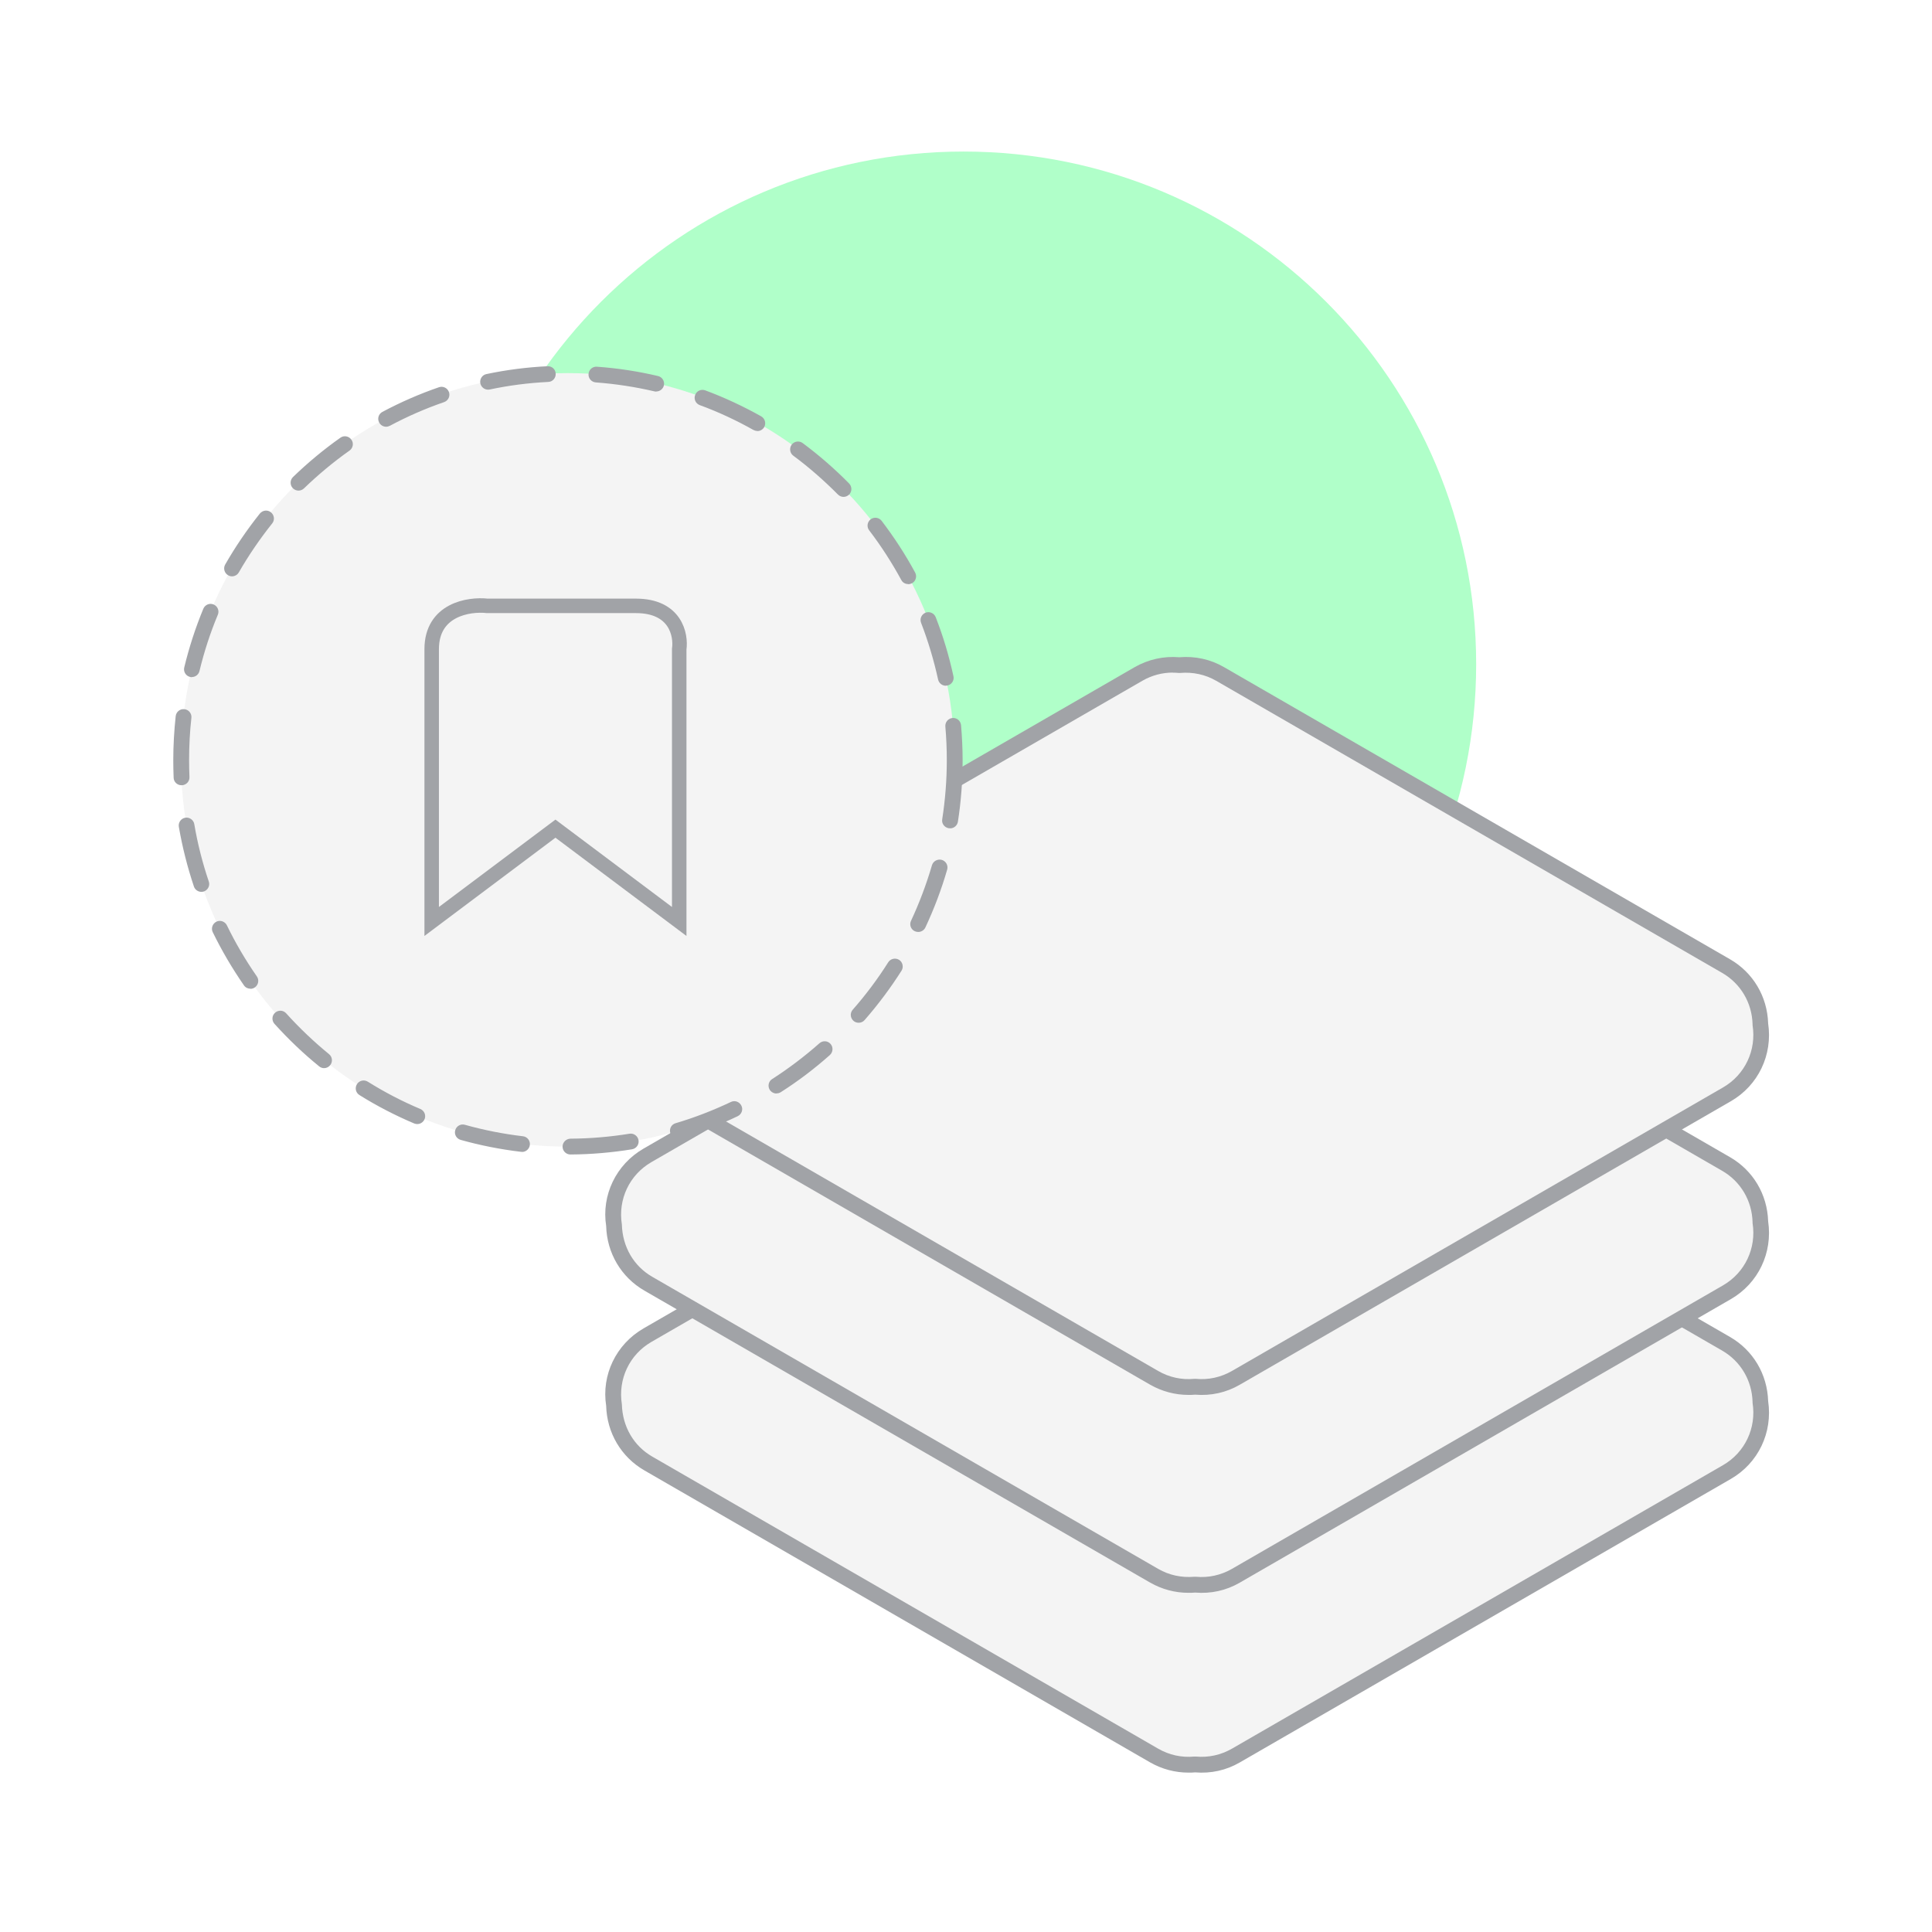
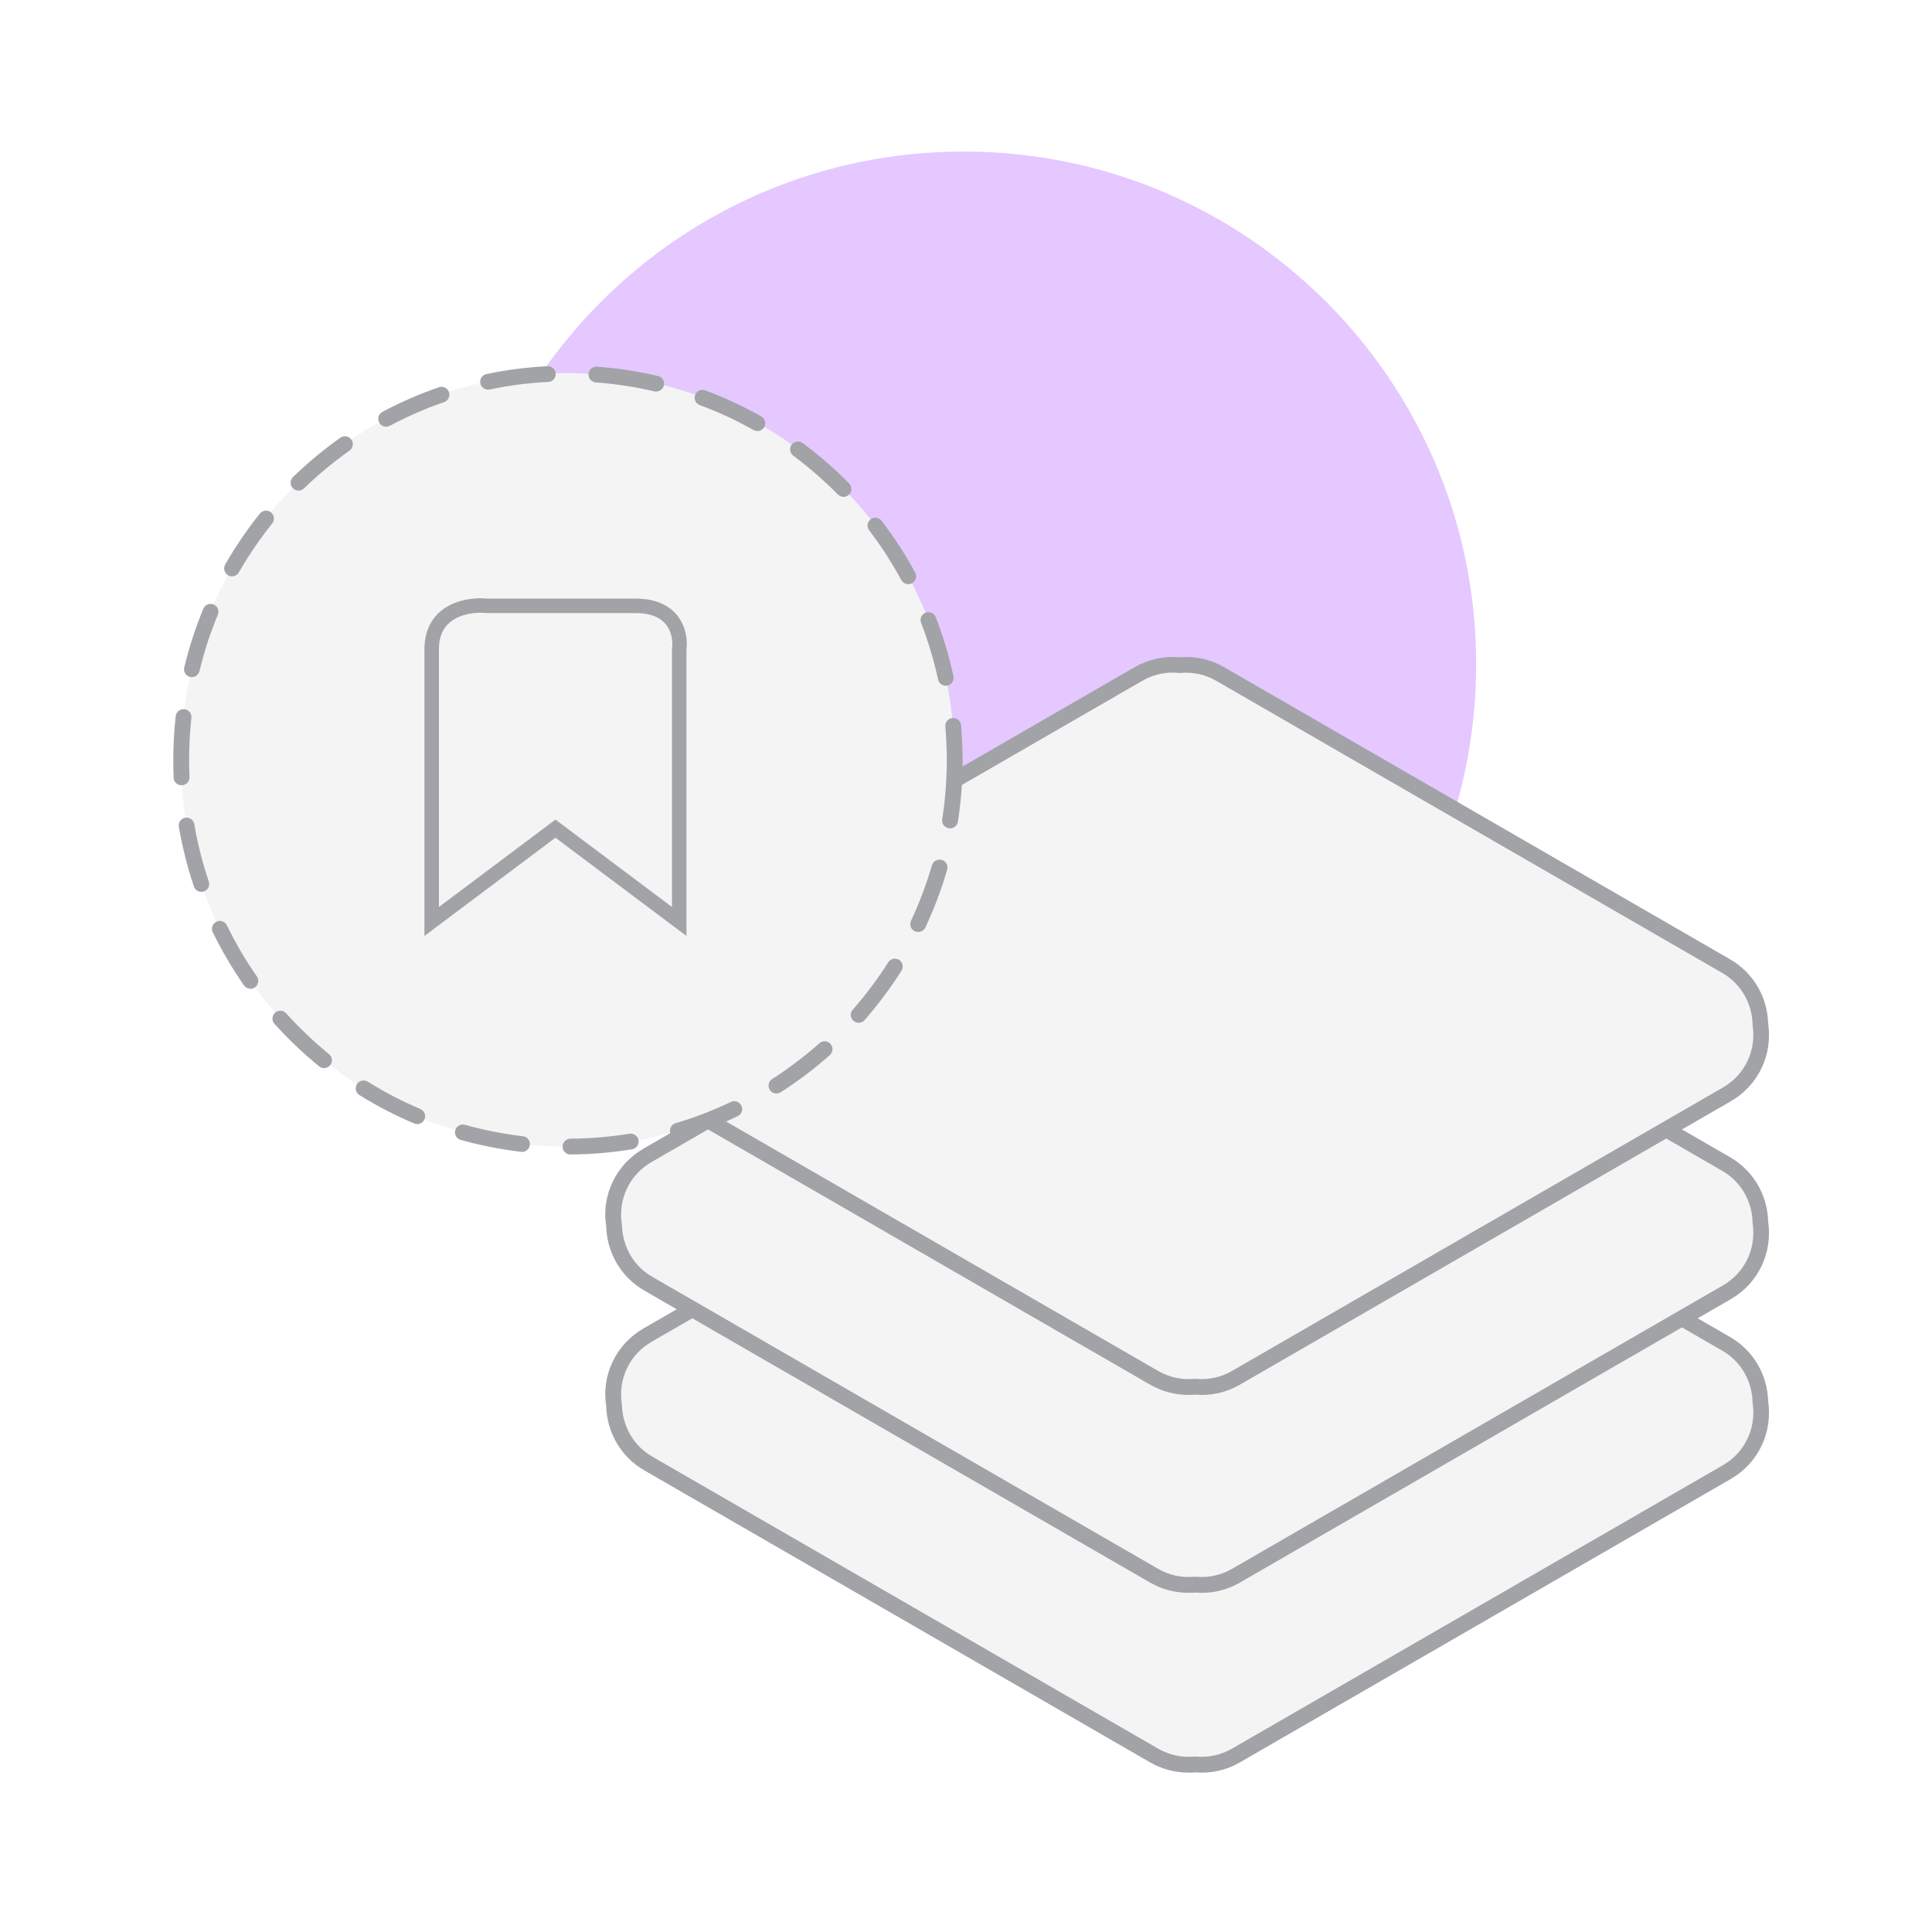
<svg xmlns="http://www.w3.org/2000/svg" width="160" height="160" viewBox="0 0 160 160" fill="none">
-   <path d="M79.8 97.45C103.245 97.45 122.25 78.445 122.25 55C122.25 31.556 103.245 12.55 79.8 12.55C56.356 12.55 37.35 31.556 37.35 55C37.35 78.445 56.356 97.45 79.8 97.45Z" fill="#B0FFC9" />
+   <path d="M79.8 97.45C103.245 97.45 122.25 78.445 122.25 55C122.25 31.556 103.245 12.55 79.8 12.55C56.356 12.55 37.35 31.556 37.35 55C37.35 78.445 56.356 97.45 79.8 97.45Z" fill="#E4C8FF" />
  <path d="M145.78 116.08C145.73 114.16 144.73 112.31 142.95 111.28L101.05 87.09C99.99 86.48 98.81 86.25 97.68 86.36C96.55 86.26 95.37 86.48 94.31 87.09L53.64 110.57C51.54 111.78 50.51 114.13 50.87 116.4C50.92 118.32 51.92 120.17 53.7 121.2L95.6 145.39C96.66 146 97.84 146.23 98.97 146.12C100.1 146.22 101.28 146 102.34 145.39L143.01 121.91C145.11 120.7 146.14 118.35 145.78 116.08Z" fill="#F4F4F4" />
  <path d="M98.42 146.8C97.31 146.8 96.23 146.51 95.26 145.96L53.36 121.77C51.44 120.66 50.26 118.66 50.2 116.42C49.8 113.88 51.01 111.33 53.3 110.01L93.97 86.53C95.09 85.88 96.37 85.6 97.67 85.71C98.97 85.6 100.25 85.88 101.37 86.53L143.27 110.72C145.18 111.82 146.36 113.8 146.43 116.03C146.82 118.64 145.61 121.17 143.34 122.48L102.67 145.96C101.55 146.61 100.28 146.89 98.97 146.78C98.79 146.8 98.61 146.8 98.43 146.8H98.42ZM97.13 86.98C96.25 86.98 95.39 87.21 94.62 87.65L53.95 111.13C52.13 112.18 51.17 114.21 51.5 116.29C51.55 118.16 52.49 119.75 54.02 120.63L95.92 144.82C96.82 145.34 97.85 145.57 98.91 145.47H98.97H99.03C100.08 145.57 101.11 145.34 102.02 144.82L142.69 121.34C144.51 120.29 145.47 118.26 145.14 116.18V116.1C145.09 114.32 144.15 112.73 142.62 111.85L100.72 87.66C99.82 87.14 98.79 86.92 97.73 87.01H97.67H97.61C97.45 86.99 97.29 86.99 97.13 86.99V86.98Z" fill="#A1A3A7" />
  <path d="M145.78 101.19C145.73 99.27 144.73 97.42 142.95 96.39L101.05 72.2C99.99 71.59 98.81 71.36 97.68 71.47C96.55 71.37 95.37 71.59 94.31 72.2L53.64 95.68C51.54 96.89 50.51 99.24 50.87 101.51C50.92 103.43 51.92 105.28 53.7 106.31L95.6 130.5C96.66 131.11 97.84 131.34 98.97 131.23C100.1 131.33 101.28 131.11 102.34 130.5L143.01 107.02C145.11 105.81 146.14 103.46 145.78 101.19Z" fill="#F4F4F4" />
  <path d="M98.42 131.91C97.31 131.91 96.23 131.62 95.26 131.07L53.36 106.88C51.44 105.77 50.26 103.77 50.2 101.53C49.8 98.99 51.01 96.44 53.3 95.12L93.97 71.64C95.09 70.99 96.37 70.71 97.67 70.82C98.97 70.71 100.25 70.99 101.37 71.64L143.27 95.83C145.18 96.93 146.36 98.91 146.43 101.14C146.82 103.75 145.61 106.28 143.34 107.59L102.67 131.07C101.55 131.72 100.28 132 98.97 131.89C98.79 131.91 98.61 131.91 98.43 131.91H98.42ZM97.13 72.09C96.25 72.09 95.39 72.32 94.62 72.76L53.95 96.24C52.13 97.29 51.17 99.32 51.5 101.4C51.55 103.27 52.49 104.86 54.02 105.74L95.92 129.93C96.82 130.45 97.85 130.67 98.91 130.58H98.97H99.03C100.08 130.68 101.11 130.45 102.02 129.93L142.69 106.45C144.51 105.4 145.47 103.37 145.14 101.29V101.21C145.09 99.43 144.15 97.84 142.62 96.96L100.72 72.77C99.82 72.25 98.79 72.03 97.73 72.12H97.67H97.61C97.45 72.1 97.29 72.1 97.13 72.1V72.09Z" fill="#A1A3A7" />
  <path d="M145.78 84.8C145.73 82.88 144.73 81.03 142.95 80L101.05 55.81C99.99 55.2 98.81 54.97 97.68 55.08C96.55 54.98 95.37 55.2 94.31 55.81L53.64 79.29C51.54 80.5 50.51 82.85 50.87 85.12C50.92 87.04 51.92 88.89 53.7 89.92L95.6 114.11C96.66 114.72 97.84 114.95 98.97 114.84C100.1 114.94 101.28 114.72 102.34 114.11L143.01 90.63C145.11 89.42 146.14 87.07 145.78 84.8Z" fill="#F4F4F4" />
  <path d="M98.42 115.52C97.31 115.52 96.23 115.23 95.26 114.68L53.36 90.49C51.44 89.38 50.26 87.38 50.2 85.14C49.8 82.6 51.01 80.05 53.3 78.73L93.97 55.25C95.09 54.61 96.37 54.32 97.67 54.43C98.97 54.32 100.25 54.6 101.37 55.25L143.27 79.44C145.18 80.54 146.36 82.52 146.43 84.75C146.82 87.36 145.61 89.89 143.34 91.2L102.67 114.68C101.55 115.33 100.28 115.61 98.97 115.5C98.79 115.52 98.61 115.52 98.43 115.52H98.42ZM97.13 55.7C96.25 55.7 95.39 55.93 94.62 56.37L53.95 79.85C52.13 80.9 51.17 82.93 51.5 85.01C51.55 86.88 52.49 88.47 54.02 89.35L95.92 113.54C96.82 114.06 97.85 114.29 98.91 114.19H98.97H99.03C100.08 114.29 101.11 114.06 102.02 113.54L142.69 90.06C144.51 89.01 145.47 86.98 145.14 84.9V84.82C145.09 83.04 144.15 81.45 142.62 80.57L100.72 56.38C99.82 55.86 98.79 55.64 97.73 55.73H97.67H97.61C97.45 55.71 97.29 55.71 97.13 55.71V55.7Z" fill="#A1A3A7" />
  <path d="M47.02 94.96C64.71 94.96 79.05 80.62 79.05 62.93C79.05 45.24 64.71 30.9 47.02 30.9C29.331 30.9 14.99 45.24 14.99 62.93C14.99 80.62 29.331 94.96 47.02 94.96Z" fill="#F4F4F4" />
  <path d="M46 68.625L35.75 76.312V53.763C35.75 50.483 38.825 50.004 40.362 50.175H52.663C55.943 50.175 56.421 52.567 56.25 53.763V76.312L46 68.625Z" stroke="#A1A3A7" stroke-width="1.2" />
  <path d="M47.24 95.61C46.88 95.61 46.59 95.32 46.59 94.96C46.59 94.6 46.88 94.31 47.24 94.3C48.88 94.29 50.52 94.15 52.13 93.89C52.48 93.83 52.82 94.07 52.88 94.43C52.94 94.78 52.7 95.12 52.34 95.18C50.67 95.45 48.96 95.6 47.25 95.61H47.24ZM43.24 95.39C43.24 95.39 43.19 95.39 43.16 95.39C41.47 95.19 39.78 94.86 38.15 94.4C37.8 94.3 37.6 93.94 37.7 93.6C37.8 93.25 38.16 93.05 38.5 93.15C40.07 93.59 41.69 93.91 43.31 94.1C43.67 94.14 43.92 94.47 43.88 94.82C43.84 95.15 43.56 95.4 43.23 95.4L43.24 95.39ZM56.13 94.3C55.85 94.3 55.59 94.12 55.51 93.83C55.41 93.48 55.6 93.12 55.95 93.02C57.51 92.56 59.05 91.96 60.53 91.26C60.85 91.1 61.24 91.24 61.4 91.57C61.56 91.89 61.42 92.28 61.09 92.44C59.56 93.17 57.95 93.79 56.32 94.27C56.26 94.29 56.2 94.3 56.13 94.3ZM34.55 93.09C34.47 93.09 34.38 93.07 34.3 93.04C32.74 92.38 31.21 91.59 29.77 90.69C29.46 90.5 29.37 90.1 29.56 89.79C29.75 89.48 30.15 89.39 30.46 89.58C31.85 90.45 33.31 91.21 34.81 91.84C35.14 91.98 35.3 92.36 35.16 92.69C35.05 92.94 34.81 93.09 34.56 93.09H34.55ZM64.3 90.56C64.09 90.56 63.88 90.45 63.75 90.26C63.56 89.96 63.64 89.55 63.95 89.36C65.32 88.48 66.64 87.48 67.86 86.4C68.13 86.16 68.54 86.18 68.78 86.45C69.02 86.72 68.99 87.13 68.73 87.37C67.46 88.5 66.09 89.54 64.66 90.45C64.55 90.52 64.43 90.55 64.31 90.55L64.3 90.56ZM26.84 88.46C26.7 88.46 26.55 88.41 26.43 88.31C25.11 87.24 23.87 86.05 22.73 84.79C22.49 84.52 22.51 84.11 22.78 83.87C23.05 83.63 23.46 83.65 23.7 83.92C24.79 85.13 25.99 86.27 27.25 87.3C27.53 87.53 27.57 87.94 27.34 88.22C27.21 88.38 27.02 88.46 26.83 88.46H26.84ZM71.11 84.7C70.96 84.7 70.8 84.65 70.68 84.54C70.41 84.3 70.38 83.89 70.62 83.62C71.7 82.39 72.69 81.07 73.56 79.69C73.75 79.39 74.16 79.3 74.46 79.49C74.76 79.68 74.85 80.09 74.66 80.39C73.75 81.82 72.72 83.2 71.6 84.48C71.47 84.63 71.29 84.7 71.11 84.7ZM20.73 81.88C20.52 81.88 20.32 81.78 20.2 81.6C19.23 80.2 18.36 78.72 17.62 77.2C17.46 76.88 17.6 76.49 17.92 76.33C18.24 76.17 18.63 76.31 18.79 76.63C19.5 78.1 20.34 79.52 21.27 80.86C21.48 81.16 21.4 81.56 21.11 81.77C21 81.85 20.87 81.89 20.74 81.89L20.73 81.88ZM76.04 77.18C75.95 77.18 75.85 77.16 75.76 77.12C75.43 76.97 75.29 76.58 75.45 76.25C76.14 74.77 76.72 73.23 77.18 71.66C77.28 71.31 77.65 71.12 77.99 71.21C78.34 71.31 78.54 71.67 78.44 72.02C77.97 73.65 77.36 75.26 76.64 76.8C76.53 77.04 76.29 77.18 76.05 77.18H76.04ZM16.68 73.86C16.41 73.86 16.15 73.69 16.06 73.42C15.52 71.81 15.1 70.15 14.81 68.47C14.75 68.12 14.99 67.78 15.34 67.72C15.69 67.66 16.03 67.9 16.09 68.25C16.36 69.86 16.77 71.46 17.29 73C17.41 73.34 17.22 73.71 16.88 73.83C16.81 73.85 16.74 73.86 16.67 73.86H16.68ZM78.67 68.59C78.67 68.59 78.6 68.59 78.57 68.59C78.21 68.53 77.97 68.2 78.03 67.85C78.28 66.24 78.41 64.6 78.41 62.96C78.41 62.03 78.37 61.09 78.29 60.17C78.26 59.81 78.52 59.5 78.88 59.46C79.24 59.43 79.55 59.69 79.59 60.05C79.67 61.01 79.72 61.99 79.72 62.96C79.72 64.66 79.59 66.38 79.33 68.05C79.28 68.37 79 68.6 78.69 68.6L78.67 68.59ZM15.03 65.03C14.68 65.03 14.39 64.76 14.38 64.41C14.36 63.93 14.35 63.44 14.35 62.96C14.35 61.74 14.42 60.52 14.55 59.31C14.59 58.95 14.91 58.69 15.27 58.73C15.63 58.77 15.89 59.09 15.85 59.45C15.72 60.61 15.66 61.78 15.66 62.95C15.66 63.42 15.67 63.88 15.69 64.35C15.71 64.71 15.43 65.01 15.07 65.03C15.07 65.03 15.05 65.03 15.04 65.03H15.03ZM78.33 56.79C78.03 56.79 77.76 56.58 77.69 56.28C77.34 54.69 76.87 53.11 76.28 51.58C76.15 51.24 76.32 50.87 76.65 50.74C76.98 50.61 77.36 50.78 77.49 51.11C78.11 52.69 78.6 54.34 78.96 56C79.04 56.35 78.81 56.7 78.46 56.77C78.41 56.78 78.37 56.78 78.32 56.78L78.33 56.79ZM15.89 56.08C15.84 56.08 15.79 56.08 15.74 56.06C15.39 55.98 15.17 55.62 15.26 55.27C15.66 53.61 16.19 51.98 16.84 50.41C16.98 50.08 17.36 49.92 17.69 50.06C18.02 50.2 18.18 50.58 18.04 50.91C17.41 52.42 16.9 53.99 16.52 55.57C16.45 55.87 16.18 56.07 15.89 56.07V56.08ZM75.21 48.37C74.98 48.37 74.75 48.25 74.64 48.03C73.86 46.6 72.97 45.21 71.98 43.92C71.76 43.63 71.82 43.23 72.1 43.01C72.39 42.79 72.79 42.85 73.01 43.13C74.04 44.48 74.98 45.92 75.79 47.42C75.96 47.74 75.84 48.13 75.53 48.3C75.43 48.35 75.32 48.38 75.22 48.38L75.21 48.37ZM19.21 47.73C19.1 47.73 18.99 47.7 18.89 47.64C18.58 47.46 18.47 47.06 18.65 46.75C19.49 45.28 20.46 43.86 21.52 42.53C21.75 42.25 22.16 42.2 22.44 42.43C22.72 42.66 22.77 43.07 22.54 43.35C21.52 44.63 20.59 45.99 19.78 47.4C19.66 47.61 19.44 47.73 19.21 47.73ZM69.86 41.15C69.69 41.15 69.52 41.08 69.4 40.96C68.25 39.8 67.01 38.71 65.7 37.74C65.41 37.53 65.35 37.12 65.56 36.83C65.77 36.54 66.18 36.48 66.47 36.69C67.83 37.7 69.13 38.83 70.32 40.04C70.57 40.3 70.57 40.71 70.32 40.96C70.19 41.08 70.03 41.15 69.86 41.15ZM24.72 40.63C24.55 40.63 24.38 40.56 24.25 40.43C24 40.17 24.01 39.76 24.26 39.51C25.48 38.33 26.8 37.23 28.19 36.25C28.48 36.04 28.89 36.11 29.1 36.41C29.31 36.7 29.24 37.11 28.94 37.32C27.61 38.26 26.34 39.32 25.17 40.45C25.04 40.57 24.88 40.63 24.72 40.63ZM62.72 35.69C62.61 35.69 62.5 35.66 62.4 35.61C60.98 34.81 59.48 34.11 57.95 33.55C57.61 33.42 57.44 33.05 57.57 32.71C57.69 32.37 58.07 32.2 58.41 32.33C60 32.92 61.56 33.65 63.04 34.48C63.35 34.66 63.46 35.05 63.29 35.37C63.17 35.58 62.95 35.7 62.72 35.7V35.69ZM31.98 35.34C31.75 35.34 31.52 35.22 31.4 34.99C31.23 34.67 31.35 34.28 31.67 34.11C33.17 33.31 34.75 32.62 36.35 32.07C36.69 31.95 37.06 32.13 37.18 32.47C37.3 32.81 37.12 33.18 36.78 33.3C35.24 33.83 33.73 34.49 32.29 35.26C32.19 35.31 32.09 35.34 31.98 35.34ZM54.34 32.43C54.34 32.43 54.24 32.43 54.19 32.41C52.6 32.04 50.97 31.79 49.34 31.67C48.98 31.64 48.71 31.33 48.74 30.97C48.77 30.61 49.07 30.34 49.44 30.37C51.14 30.49 52.84 30.75 54.49 31.14C54.84 31.22 55.06 31.57 54.98 31.92C54.91 32.22 54.64 32.42 54.35 32.42L54.34 32.43ZM40.42 32.27C40.12 32.27 39.85 32.06 39.78 31.75C39.71 31.4 39.93 31.05 40.28 30.98C41.94 30.63 43.64 30.41 45.34 30.33C45.71 30.31 46.01 30.59 46.02 30.95C46.04 31.31 45.76 31.62 45.4 31.63C43.77 31.71 42.13 31.92 40.54 32.26C40.49 32.26 40.45 32.27 40.41 32.27H40.42Z" fill="#A1A3A7" />
</svg>
